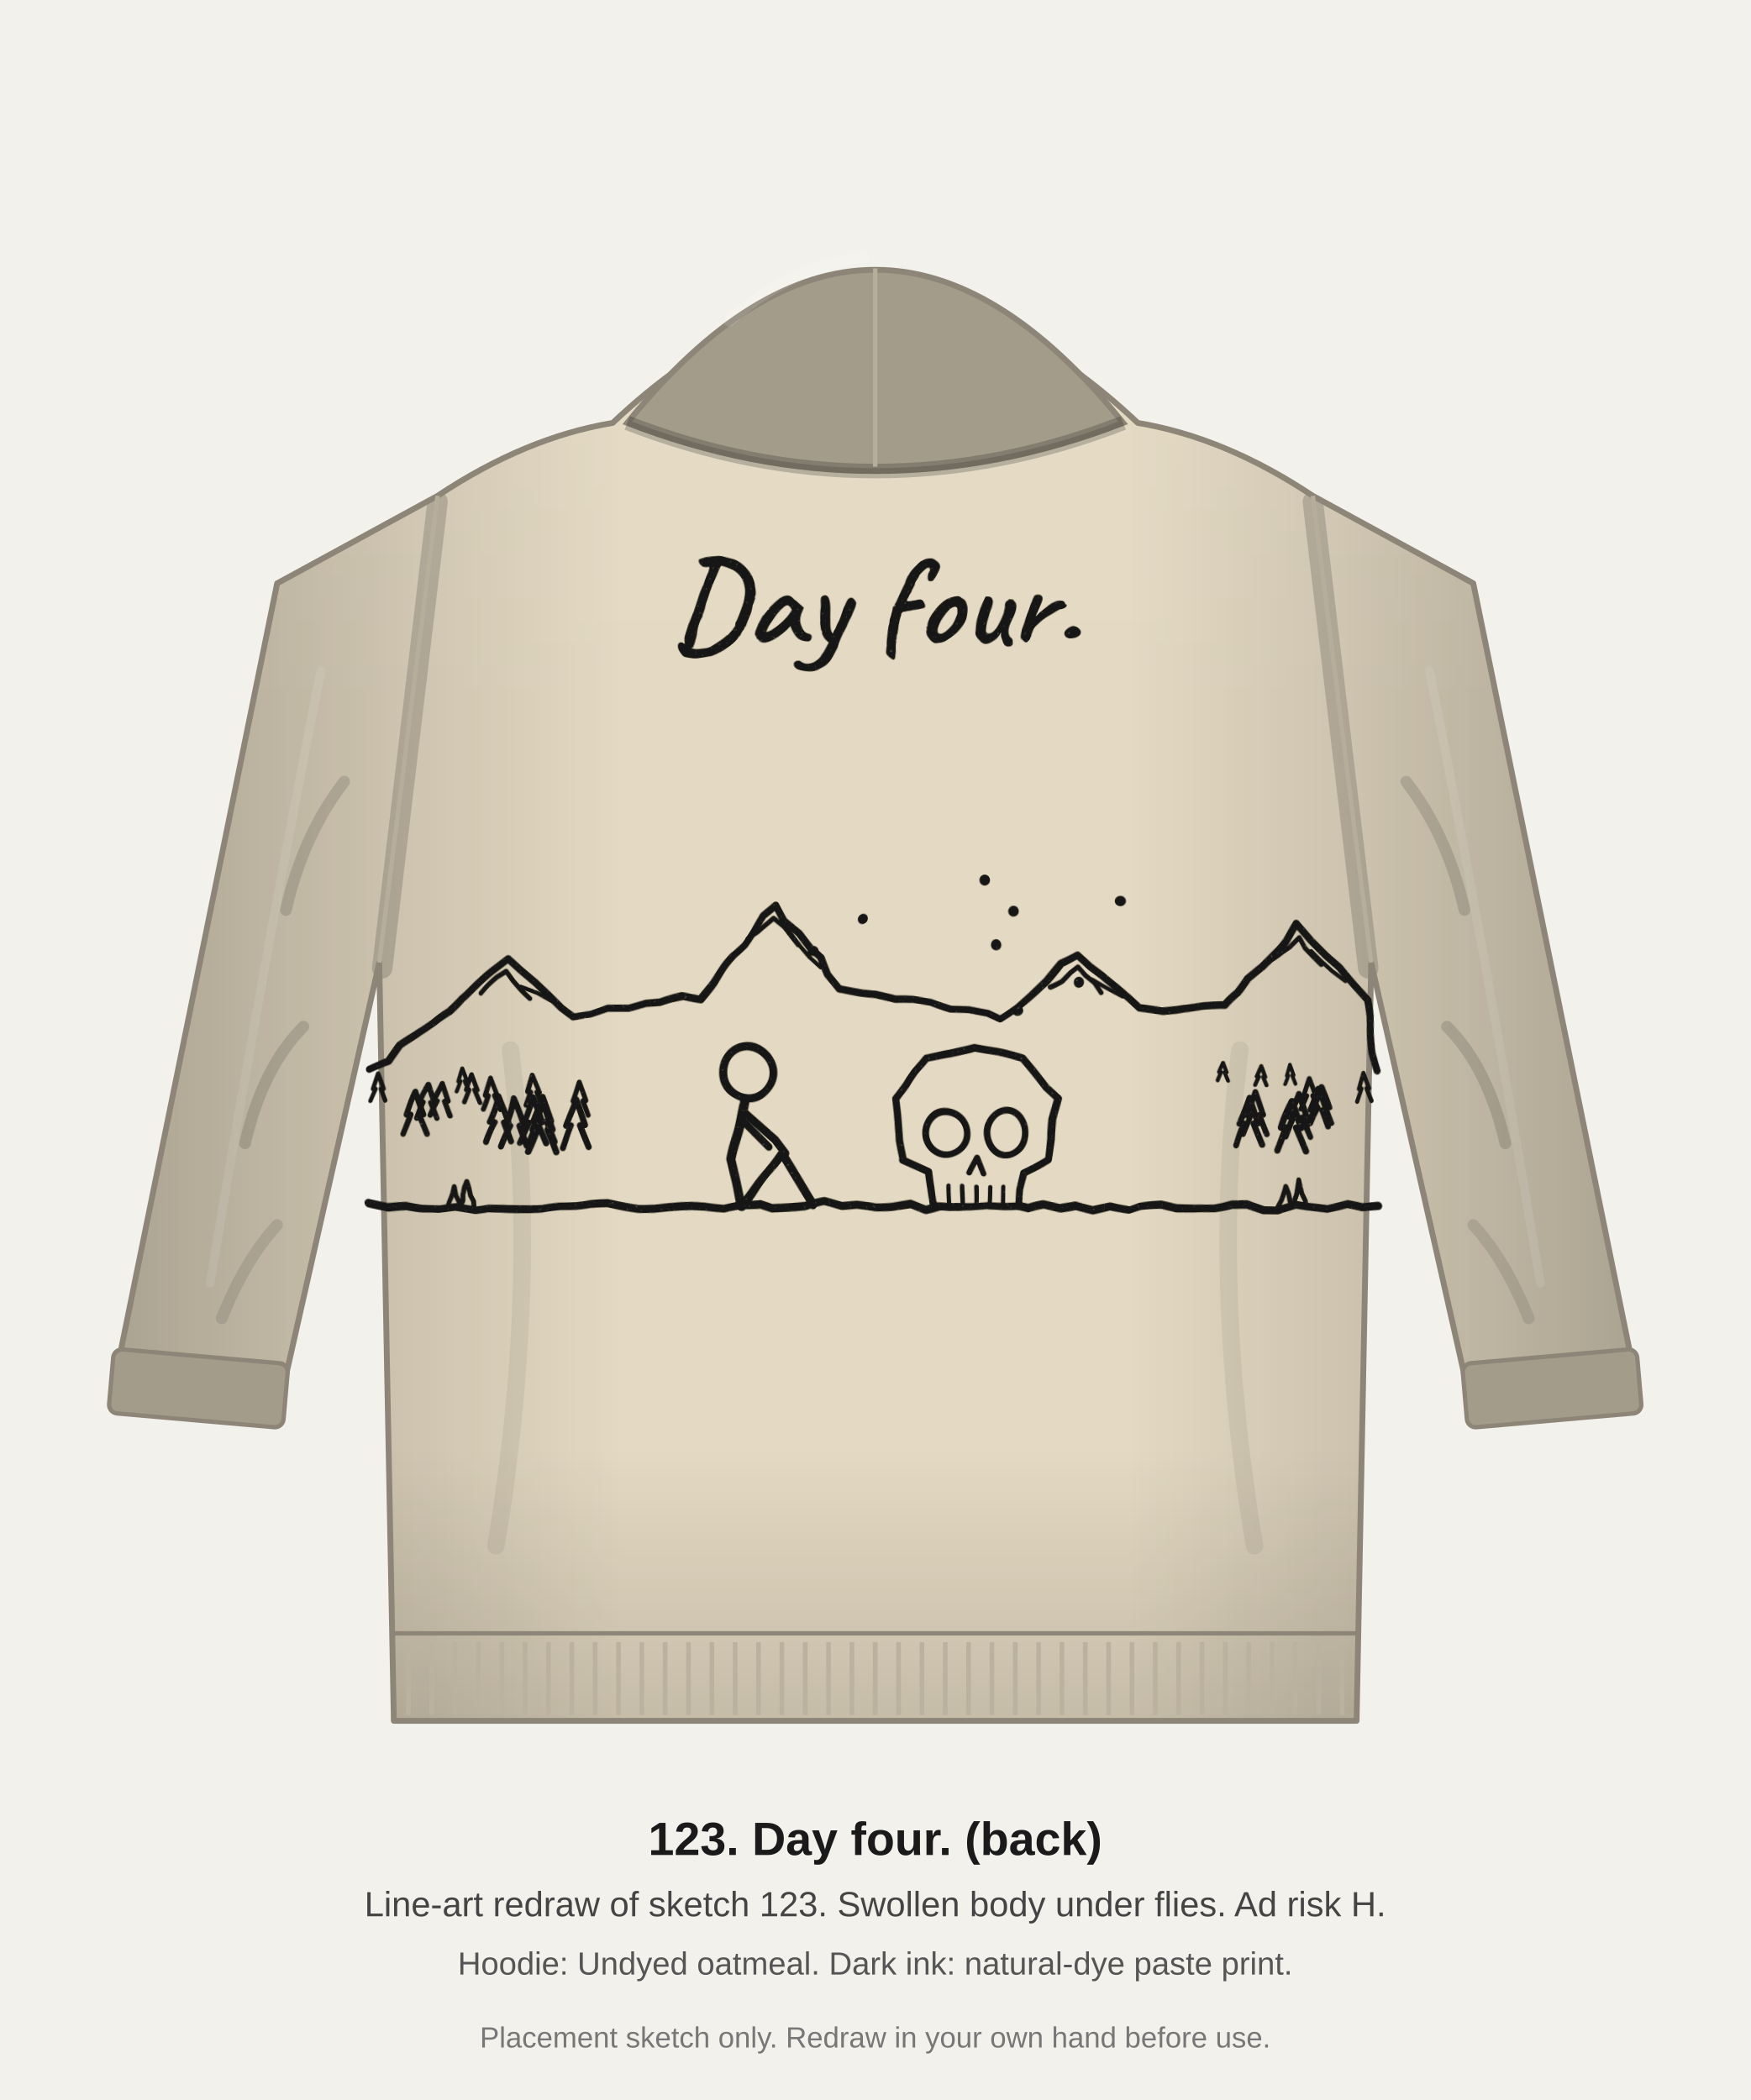
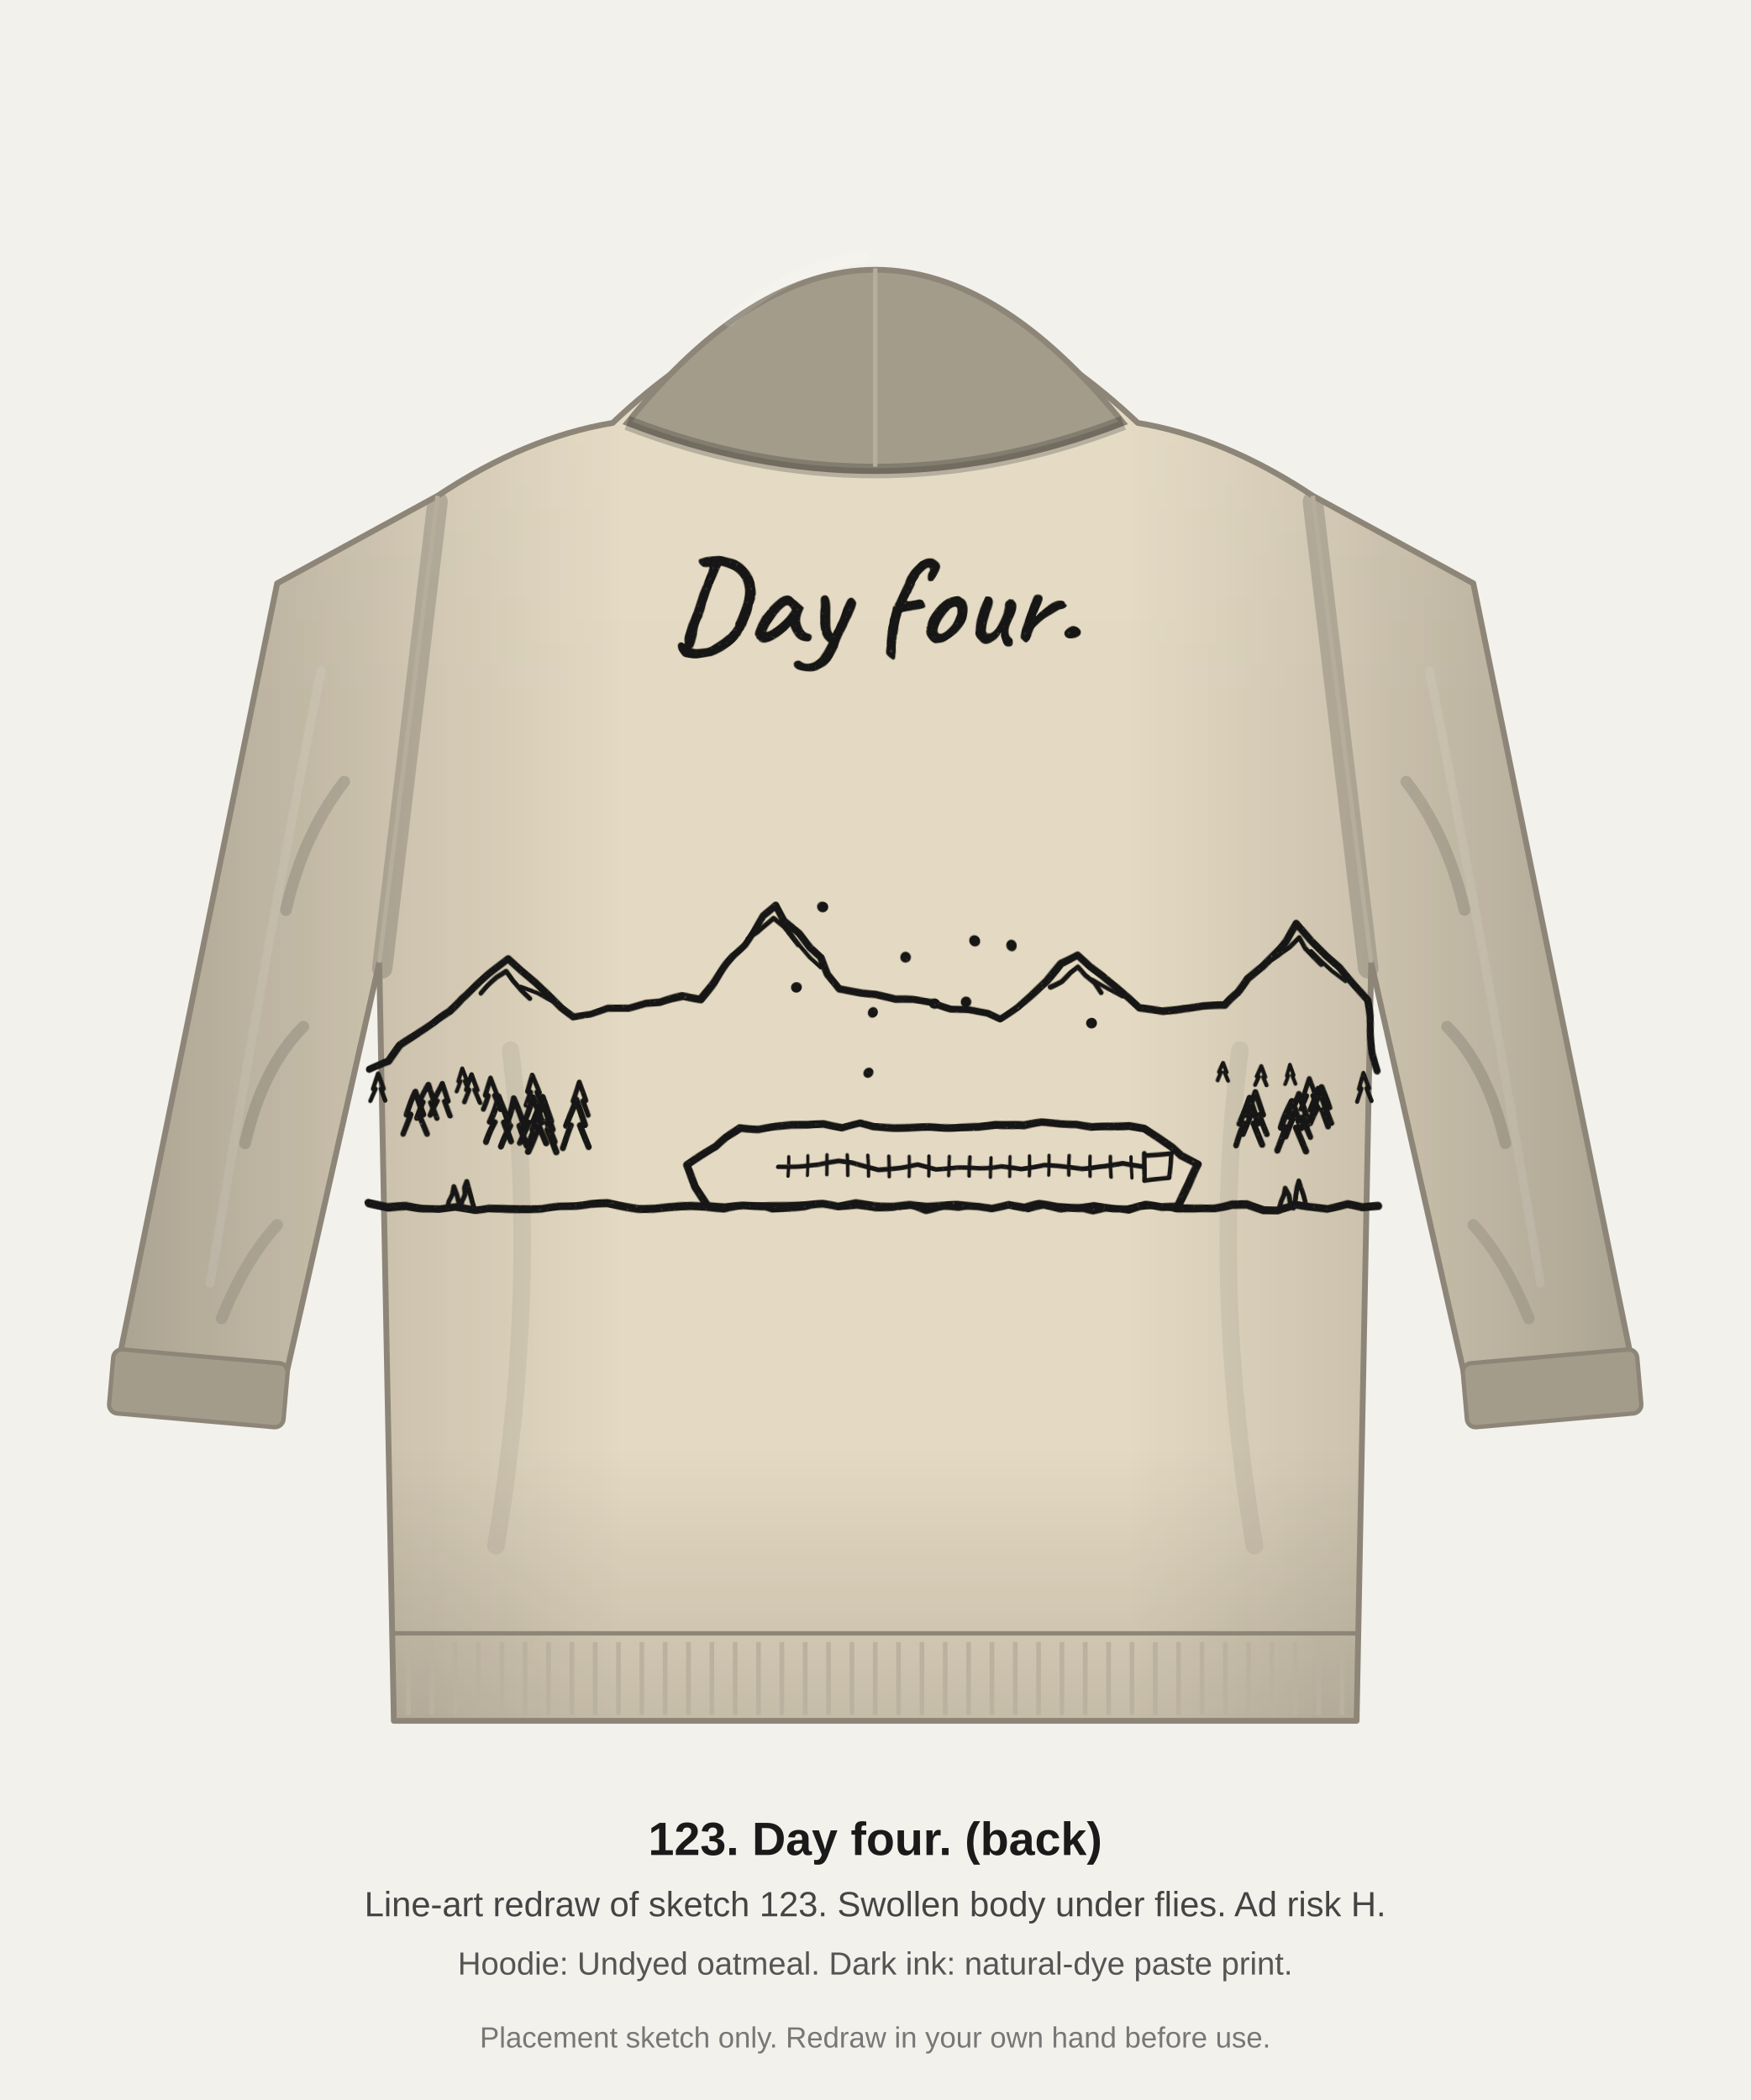
<svg xmlns="http://www.w3.org/2000/svg" viewBox="0 0 600 720" width="600" height="720" font-family="Arial, Helvetica, sans-serif">
  <defs>
    <filter id="grunge" x="-5%" y="-5%" width="110%" height="110%">
      <feTurbulence type="fractalNoise" baseFrequency="0.85" numOctaves="2" seed="7" result="n" />
      <feColorMatrix in="n" type="matrix" values="0 0 0 0 0  0 0 0 0 0  0 0 0 0 0  0 0 0 -1.1 1.75" result="m" />
      <feTurbulence type="fractalNoise" baseFrequency="0.04" numOctaves="2" seed="3" result="w" />
      <feDisplacementMap in="SourceGraphic" in2="w" scale="2.5" result="d" />
      <feComposite in="d" in2="m" operator="in" />
    </filter>
  </defs>
  <rect width="600" height="720" fill="#f3f1ec" />
  <defs>
    <clipPath id="hbc">
      <path d="M150 170 L95 200 L40 470 L95 485 L130 330 L135 590 L465 590 L470 330 L505 485 L560 470 L505 200 L450 170 Q420 150 390 145 Q300 60 210 145 Q180 150 150 170 Z" />
    </clipPath>
    <linearGradient id="hbx" x1="0" x2="1" y1="0" y2="0">
      <stop offset="0" stop-color="#000" stop-opacity=".26" />
      <stop offset=".2" stop-color="#000" stop-opacity=".1" />
      <stop offset=".34" stop-color="#000" stop-opacity="0" />
      <stop offset=".66" stop-color="#000" stop-opacity="0" />
      <stop offset=".8" stop-color="#000" stop-opacity=".1" />
      <stop offset="1" stop-color="#000" stop-opacity=".26" />
    </linearGradient>
    <linearGradient id="hby" x1="0" x2="0" y1="0" y2="1">
      <stop offset="0" stop-color="#fff" stop-opacity=".1" />
      <stop offset=".35" stop-color="#fff" stop-opacity="0" />
      <stop offset=".8" stop-color="#000" stop-opacity="0" />
      <stop offset="1" stop-color="#000" stop-opacity=".16" />
    </linearGradient>
    <radialGradient id="hbn" cx=".5" cy="0" r="1">
      <stop offset="0" stop-color="#000" stop-opacity=".28" />
      <stop offset="1" stop-color="#000" stop-opacity="0" />
    </radialGradient>
  </defs>
  <path d="M150 170 L95 200 L40 470 L95 485 L130 330 L135 590 L465 590 L470 330 L505 485 L560 470 L505 200 L450 170 Q420 150 390 145 Q300 60 210 145 Q180 150 150 170 Z" fill="#e4d9c2" />
  <g clip-path="url(#hbc)">
    <rect x="30" y="50" width="540" height="560" fill="url(#hbx)" />
    <rect x="30" y="50" width="540" height="560" fill="url(#hby)" />
    <path d="M150 172 L131 332" stroke="#000" stroke-opacity="0.16" stroke-width="7" fill="none" stroke-linecap="round" />
    <path d="M450 172 L469 332" stroke="#000" stroke-opacity="0.16" stroke-width="7" fill="none" stroke-linecap="round" />
    <path d="M118 268 Q104 286 98 312" stroke="#000" stroke-opacity="0.13" stroke-width="4" fill="none" stroke-linecap="round" />
    <path d="M104 352 Q90 366 84 392" stroke="#000" stroke-opacity="0.13" stroke-width="4" fill="none" stroke-linecap="round" />
    <path d="M95 420 Q84 432 76 452" stroke="#000" stroke-opacity="0.1" stroke-width="4" fill="none" stroke-linecap="round" />
    <path d="M482 268 Q496 286 502 312" stroke="#000" stroke-opacity="0.13" stroke-width="4" fill="none" stroke-linecap="round" />
    <path d="M496 352 Q510 366 516 392" stroke="#000" stroke-opacity="0.13" stroke-width="4" fill="none" stroke-linecap="round" />
    <path d="M505 420 Q516 432 524 452" stroke="#000" stroke-opacity="0.1" stroke-width="4" fill="none" stroke-linecap="round" />
    <path d="M110 230 Q92 320 72 440" stroke="#fff" stroke-opacity="0.09" stroke-width="3" fill="none" stroke-linecap="round" />
    <path d="M490 230 Q508 320 528 440" stroke="#fff" stroke-opacity="0.09" stroke-width="3" fill="none" stroke-linecap="round" />
    <path d="M175 360 Q185 440 170 530" stroke="#000" stroke-opacity="0.06" stroke-width="6" fill="none" stroke-linecap="round" />
    <path d="M425 360 Q415 440 430 530" stroke="#000" stroke-opacity="0.06" stroke-width="6" fill="none" stroke-linecap="round" />
  </g>
  <path d="M150 170 L95 200 L40 470 L95 485 L130 330 L135 590 L465 590 L470 330 L505 485 L560 470 L505 200 L450 170 Q420 150 390 145 Q300 60 210 145 Q180 150 150 170 Z" fill="none" stroke="#8d8678" stroke-width="2" stroke-linejoin="round" />
  <path d="M150 170 L130 330 M450 170 L470 330" stroke="#b6ad9b" stroke-width="1.5" fill="none" />
  <path d="M135 560 L465 560" stroke="#8d8678" stroke-width="1.5" fill="none" />
  <g stroke="#bab19f" stroke-width="1.6">
    <line x1="140" y1="563" x2="140" y2="588" />
    <line x1="148" y1="563" x2="148" y2="588" />
    <line x1="156" y1="563" x2="156" y2="588" />
    <line x1="164" y1="563" x2="164" y2="588" />
    <line x1="172" y1="563" x2="172" y2="588" />
    <line x1="180" y1="563" x2="180" y2="588" />
    <line x1="188" y1="563" x2="188" y2="588" />
    <line x1="196" y1="563" x2="196" y2="588" />
    <line x1="204" y1="563" x2="204" y2="588" />
    <line x1="212" y1="563" x2="212" y2="588" />
    <line x1="220" y1="563" x2="220" y2="588" />
    <line x1="228" y1="563" x2="228" y2="588" />
    <line x1="236" y1="563" x2="236" y2="588" />
    <line x1="244" y1="563" x2="244" y2="588" />
    <line x1="252" y1="563" x2="252" y2="588" />
    <line x1="260" y1="563" x2="260" y2="588" />
    <line x1="268" y1="563" x2="268" y2="588" />
    <line x1="276" y1="563" x2="276" y2="588" />
    <line x1="284" y1="563" x2="284" y2="588" />
    <line x1="292" y1="563" x2="292" y2="588" />
    <line x1="300" y1="563" x2="300" y2="588" />
    <line x1="308" y1="563" x2="308" y2="588" />
    <line x1="316" y1="563" x2="316" y2="588" />
    <line x1="324" y1="563" x2="324" y2="588" />
    <line x1="332" y1="563" x2="332" y2="588" />
    <line x1="340" y1="563" x2="340" y2="588" />
    <line x1="348" y1="563" x2="348" y2="588" />
    <line x1="356" y1="563" x2="356" y2="588" />
    <line x1="364" y1="563" x2="364" y2="588" />
    <line x1="372" y1="563" x2="372" y2="588" />
    <line x1="380" y1="563" x2="380" y2="588" />
    <line x1="388" y1="563" x2="388" y2="588" />
    <line x1="396" y1="563" x2="396" y2="588" />
    <line x1="404" y1="563" x2="404" y2="588" />
    <line x1="412" y1="563" x2="412" y2="588" />
    <line x1="420" y1="563" x2="420" y2="588" />
    <line x1="428" y1="563" x2="428" y2="588" />
    <line x1="436" y1="563" x2="436" y2="588" />
    <line x1="444" y1="563" x2="444" y2="588" />
    <line x1="452" y1="563" x2="452" y2="588" />
    <line x1="460" y1="563" x2="460" y2="588" />
  </g>
  <rect x="38" y="465" width="60" height="22" rx="3" fill="#a49c8b" stroke="#8d8678" stroke-width="1.5" transform="rotate(5 68 476)" />
  <rect x="502" y="465" width="60" height="22" rx="3" fill="#a49c8b" stroke="#8d8678" stroke-width="1.5" transform="rotate(-5 532 476)" />
  <path d="M215 145 Q300 40 385 145 Q300 178 215 145 Z" fill="#a49c8b" stroke="#8d8678" stroke-width="2" />
  <path d="M215 145 Q300 178 385 145" fill="none" stroke="#000" stroke-opacity=".2" stroke-width="5" />
  <path d="M300 92 L300 160" stroke="#b6ad9b" stroke-width="1.5" />
  <path d="M250 110 Q270 92 296 88" stroke="#fff" stroke-opacity="0.12" stroke-width="4" fill="none" stroke-linecap="round" />
  <g filter="url(#grunge)">
    <path d="M239.2 225.7Q238.4 225.8 237.4 225.7Q236.4 225.6 235 225.3Q234.3 225.1 234 224.8Q233.7 224.5 233.1 223.6Q232.6 223 232.5 222.2Q232.3 221.4 232.6 220.9Q232.9 220.3 233.5 220.3Q233.8 220.2 234.2 220.5Q234.7 220.7 235.1 221.1Q236 221.6 237 222.1Q238 222.5 239 222.4Q239.6 222.3 240.5 222.2Q241.4 222.1 242.2 221.9Q243 221.6 243.5 221.3Q245.8 219.7 247.1 218.8Q248.3 217.9 248.3 217.9Q248.4 217.7 248.6 217.6Q248.9 217.5 249.2 217.3Q249.5 217 250.1 216.4Q250.7 215.9 251.2 215.3Q251.7 214.7 251.9 214.6Q252 214.2 252 214Q252.1 213.8 252.1 213.5Q252.5 213.1 253.1 212Q253.7 210.9 254.3 209.5Q254.9 208.1 255.2 207Q255.8 204.3 255.6 202.3Q255.3 200.3 254.5 198.7Q253.6 197.2 252.2 196Q251.7 195.6 250.9 195.1Q250 194.7 249.1 194.3Q248.2 193.9 247.5 193.7Q246.8 193.4 246.7 193.5Q246.5 193.5 246 194.8Q245.5 196.2 244.8 198.2Q244 200.2 243.2 202.5Q242.4 204.9 241.6 206.9Q241.4 207.8 241.1 208.7Q240.8 209.6 240.5 210.3Q240.3 211 240.3 211.2Q239.8 212 239.4 213.4Q238.9 214.8 238.6 217.7Q238.2 219.2 238 220.1Q237.8 221 237.7 221Q237.7 221 237.6 221.3Q237.6 221.6 237.4 221.7Q237.4 221.9 237 222Q236.5 222 235.9 221.8Q235.3 221.5 234.7 220.8Q234.6 220.4 234.6 219.6Q234.5 218.8 234.9 217.5Q235.1 216.7 235.5 215.4Q235.8 214.1 236.3 212.8Q236.7 211.4 237.1 210.2Q237.6 209.1 237.7 208.5Q238 207.7 238.6 205.7Q239 204.5 239.3 203.4Q239.7 202.2 240.1 201.3Q240.4 200.4 240.6 200.2Q240.8 199.6 241.1 198.3Q241.5 197 242.2 195.3L242.5 193.8L242 193.6Q241.5 193.8 241.2 193.7Q240.9 193.7 240.8 193.6Q240.6 193.7 240.1 193.5Q239.7 193.2 239.3 192.8Q239 192.5 238.9 192.2Q238.8 192 238.8 191.7Q238.8 191.5 238.8 191.5Q238.8 191.2 239.5 190.9Q240.2 190.7 241.2 190.4Q242.3 190.2 243.6 190.1Q244.8 190 245.9 190Q247.1 190.1 248.5 190.6Q250 191 251.2 191.4Q252.6 191.9 254.2 193.2Q255.8 194.5 257.1 196.3Q258.4 198.1 258.9 200Q259 200.5 259.1 201.5Q259.3 202.5 259.3 203.4Q259.3 204.3 259.1 204.5Q259 204.7 259 204.9Q258.9 205.2 259.1 205.3Q259.1 205.4 258.8 206.3Q258.6 207.1 258.3 207.7Q258.2 208.9 257.8 210.3Q257.3 211.7 256.7 212.9Q256.1 214.2 255.7 215Q255.5 215 255.4 215Q255.2 215.1 255.4 215.1Q255.4 215.3 254.9 216Q254.7 216.1 254.3 216.6Q254 217.1 253.8 217.3Q253.7 217.6 253.5 217.8Q253.3 218 253.1 218Q253.1 218 253 218Q253 218 253 218.2Q252.6 218.7 251.8 219.5Q251 220.3 250 221.1Q249 221.9 247.9 222.7Q246.9 223.4 246 223.8Q245.6 224.1 245.1 224.3Q244.6 224.5 244.2 224.7Q243.9 224.9 243 225Q242.1 225.2 241 225.4Q239.9 225.6 239.2 225.7ZM260.6 220.1Q260.4 219.7 260 219.4Q259.5 219.1 259.5 218.9Q259.5 218.7 259.3 218.4Q259.2 218.1 259 217.9Q258.8 217.7 259.1 216.7Q259.5 215.7 260.1 214.2Q260.8 212.8 261.6 211.2Q262 210.9 262.3 210.3Q262.7 209.7 262.9 209.5Q262.9 209.4 263 209.2Q263.1 209.1 263.3 209.1L263.6 208.5Q263.6 208.3 264.1 207.8Q264.5 207.3 265.2 206.6Q265.8 206 266.5 205.4Q267.1 204.8 267.6 204.6Q268.5 204 269.5 203.9Q270.5 203.9 271.2 204.5Q271.3 204.6 271.7 205Q272.1 205.4 272.7 205.8Q273.2 206.2 273.6 206.6L275.3 208.1L274.5 210.3Q274 212 274.2 213.4Q274.5 214.7 275.1 215.7Q275.3 216.1 275.8 216.5Q276.2 216.8 276.9 216.9Q277.2 216.9 277.5 217.2Q277.8 217.4 277.8 217.9Q277.8 218.7 277.5 219.1Q277.2 219.5 276.8 219.6Q275.3 219.7 274 219.1Q272.7 218.5 271.7 216.5Q271.5 216.2 271.2 215.5Q270.9 214.8 270.9 214.6Q270.7 214.8 270.3 215.2Q270 215.6 269.7 215.9Q266.6 219 264.4 220Q262.1 221 260.6 220.1ZM262.8 216.8Q263 216.9 263.7 216.6Q264.5 216.2 265.6 215.3Q267.1 214.1 268.2 213Q269.4 211.9 270.3 210.6L271.3 209Q270.8 208 270.4 207.7Q270 207.3 269.7 207.3Q269.1 207.3 268.2 208.2Q267.3 209 266.2 210.5Q265.2 212 263.9 214.1Q263.4 215 263.1 215.9Q262.8 216.8 262.8 216.8ZM278.6 230.2Q277.2 230.5 275.8 230.3Q274.4 230.1 273.4 229.6Q272.5 229 272.3 228.3Q272.1 227.5 272.5 227.1Q272.9 226.7 273.5 226.6Q274.1 226.5 274.3 226.7Q274.7 227 275.5 227.4Q276.3 227.8 277.4 227.5Q278.4 227.3 279.3 226.5Q280.2 225.7 280.8 224.9Q281.1 224.3 282 223Q282.8 221.6 283.7 219.9Q284.6 218.3 285.2 216.9Q285.3 216.5 285.5 216.1Q285.7 215.6 286 215.3Q286.2 214.7 286.4 214.3Q286.6 213.8 286.7 213.6Q286.7 213.4 287.1 212.8Q287.4 212.1 287.7 211.4Q287.9 210.8 288.4 209.5Q288.8 208.2 289.3 207.4Q289.8 206.4 290.1 205.8Q290.5 205.1 290.8 205Q291.2 204.7 291.5 204.7Q291.8 204.7 292.3 205Q292.8 205.5 293.1 206Q293.4 206.5 293.2 207.2Q293.1 208 292.5 209.2Q292.1 210.2 291.7 211.1Q291.3 212 291.1 212.2Q290.8 212.8 290.6 213.4Q290.3 214 290.1 214.6Q289.3 216.3 288.7 217.4Q288.1 218.5 287.7 219.4Q287.2 220.4 286.8 221.6Q285.7 223.2 284.8 224.7Q283.9 226.2 282.8 227.4Q282.4 227.8 281.6 228.4Q280.8 229 280 229.6Q279.2 230.1 278.6 230.2ZM284.2 220.1Q283.6 220 282.9 219.2Q282.1 218.5 281.7 217.6Q281.2 216.8 281.3 216.4Q281.3 216.2 281.3 216.1Q281.3 215.9 281.3 215.9Q281 215.9 280.9 215.2Q280.7 214.5 280.6 213.3Q280.6 212.2 280.6 210.9Q280.6 209.7 280.7 208.6Q280.9 207.9 280.9 207Q280.9 206.1 280.9 205.5Q280.9 204.8 281.1 204.5Q281.4 204.1 281.6 204Q283.1 203.3 283.7 204.7Q284.3 206 284.1 209.2Q284 210.9 284.1 212.6Q284.1 214.2 284.4 215.5Q284.8 216.7 285.5 217.2Q285.8 217.3 285.8 217.8Q285.7 218.3 285.5 218.8Q285.2 219.4 284.9 219.7Q284.5 220.1 284.2 220.1ZM306.6 226.3Q306.4 226.5 305.7 226Q304.9 225.5 304.3 224.8Q304 224.5 303.9 224.1Q303.8 223.7 304 222.6Q304.1 222.1 304.2 221.6Q304.2 221.2 304.2 221Q304.2 220.8 304.3 219.8Q304.5 218.8 304.7 217.7Q304.8 216.7 305 216.1Q305 216.1 305 215.8Q305.1 215.6 305.1 215.4Q305.2 215 305.4 214.4Q305.5 213.9 305.6 212.9Q306 211.8 306.2 210.7Q306.5 209.6 306.5 209.2Q306.5 208.4 307.1 208.1Q307.1 207.9 307.3 207.4Q307.6 206.9 307.7 206.6Q308.6 204.1 309.2 202.7Q309.8 201.2 310.4 200.1Q310.6 199.3 311 198.5Q311.3 197.7 311.7 197.3Q312 196.7 312.7 195.8Q313.5 194.9 314.4 194.1Q315.3 193.2 315.8 192.8Q316.8 192.3 317.5 192Q318.3 191.8 319.2 191.8Q320 191.8 320.5 192.1Q321.1 192.4 322.1 193.3Q322.6 193.9 322.6 194.4Q322.7 194.8 322.5 195.2Q322.3 195.9 321.7 196.9Q321.2 197.9 320.7 198.6Q320.2 199.4 319.9 199.5Q319.4 199.7 318.9 199.6Q318.4 199.4 318.4 198.7Q318.4 198.4 318.4 198.1Q318.4 197.9 318.4 197.9Q318.5 197.4 318.6 197Q318.8 196.6 319 196.3Q319.3 195.8 319.1 195.4Q319 194.9 318.2 195.1Q318 195.2 317.6 195.5Q317.2 195.9 316.7 196.3Q316.2 196.8 315.8 197.2Q315.4 197.6 315.4 197.7Q315.4 197.7 315.2 198.2Q315 198.6 314.5 199.2Q314.2 199.6 314 200Q313.8 200.4 313.8 200.6Q313.8 200.8 313.7 200.9Q313.7 201.1 313.5 201.1Q313.5 201.1 313.4 201.5Q313.2 201.9 312.8 202.5Q312.7 203 312.5 203.4Q312.2 203.8 312.1 204V204Q312.1 204 311.9 204.5Q311.7 205.1 311.4 205.6Q311.2 206.2 311.2 206.3Q311.2 206.5 311.8 206.5Q312.4 206.5 313.1 206.3Q313.9 206.2 314.6 206Q315.2 205.8 315.5 205.8Q315.8 205.8 316.3 206Q316.7 206.2 316.9 206.7Q317.2 207.2 317.3 207.7Q317.4 208.2 317.2 208.4Q317.2 208.6 316.3 208.9Q315.4 209.2 314.4 209.4Q313.6 209.5 312.6 209.8Q311.5 210 310.8 210.2Q310 210.3 309.9 210.5Q309.8 210.5 309.7 210.7Q309.5 210.9 309.5 211.1Q309.5 211.7 309.3 212Q309.2 212.3 309 213.1Q308.8 213.9 308.6 214.8Q308.4 215.8 308.3 216.6Q308.1 217.4 308.1 217.7Q307.8 218 307.8 218.4Q307.7 218.9 307.7 219.3Q307.6 219.6 307.5 219.9Q307.5 220.2 307.5 220.4Q307.5 220.4 307.5 220.5Q307.5 220.7 307.4 220.8Q307.4 221.2 307.3 222Q307.3 222.7 307.3 223.4L307.1 224.7Q307.1 225.2 307 225.7Q306.9 226.1 306.6 226.3ZM321 220.8Q320.5 220.8 320.1 220.5Q319.8 220.3 319.3 219.9Q318.5 219 318 218.1Q317.6 217.2 317.7 216.4Q317.9 216.1 317.8 215.7Q317.8 215.4 317.8 215.4Q317.6 215.2 317.7 215.1Q317.8 215 317.9 214.9Q318.1 214.9 318 214.4Q318 214 318.3 212.9Q318.7 211.7 319.4 210.6Q319.7 210.2 320.2 209.5Q320.7 208.7 321.4 208Q322 207.3 322.5 206.9Q323.6 205.9 324.5 205.4Q325.4 204.9 326.4 204.7Q327.4 204.4 328.2 204.4Q329 204.4 329.7 205.1Q330.7 205.6 331.1 206.3Q331.5 207 331.7 208.2Q331.8 209.5 331.4 211.3Q331.1 213.2 329.3 215.7Q328.2 217.3 327.2 218.1Q326.2 219 324.9 219.7Q324 220.3 323 220.5Q322 220.7 321 220.8ZM325.4 215.7Q326.4 214.7 326.9 213.7Q327.4 212.6 327.9 211.2Q328.1 210.9 328.2 210.2Q328.2 209.5 328.2 208.9Q328.1 208.3 327.9 208.2Q327.4 207.9 326.9 208.1Q326.4 208.2 325.7 208.7Q324.4 209.8 323.3 211.4Q322.2 212.9 321.6 215Q321.3 216.3 321.6 217Q322 217.6 323 217.4Q324 217.1 325.4 215.7ZM344.3 221.1Q343.8 220.7 343.5 219.9Q343.2 219.1 342.9 218.1Q342.8 217.8 342.8 217.3Q342.9 216.8 342.8 216.5Q342.7 216.8 342.4 217.2Q342.1 217.7 341.8 217.9Q341.7 218.1 341.1 218.6Q340.4 219.1 339.8 219.4Q338.4 220.3 337.3 220.3Q336.3 220.3 335.4 219.2Q334.7 218.6 334.3 217.8Q333.9 217 334.2 215.8Q334.3 214.2 334.6 212.8Q335 211.3 336.1 208.8Q337 207 337.5 206.1Q338 205.1 338.1 204.9Q338.8 204.7 339.6 204.9Q340.3 205.2 340.4 205.8Q340.7 206.2 340.4 207.4Q340.1 208.6 339.3 210.1Q338.7 211.6 338.2 213Q337.7 214.5 337.6 215.5Q337.4 216.5 338.1 216.7Q338.5 216.9 339.3 216.6Q340.2 216.3 341.3 215Q342.4 213.6 343.6 210.8Q344 209.9 344.1 209.2Q344.3 208.5 344.4 207.7Q344.3 207.2 344.6 206.6Q344.8 206.1 345.4 205.8Q345.5 205.6 345.8 205.4Q346.2 205.2 346.2 205.4L346.9 205.4Q347.1 205.3 347.3 205.7Q347.5 206 347.7 206.2Q348.2 206.6 348.1 207.9Q348 209.2 346.9 211.6Q346.1 213.4 345.8 214.3Q345.5 215.3 345.5 216.1Q345.5 216.9 345.7 217.5Q345.9 218.1 346.6 218.7Q347 219 347.1 219.6Q347.2 220.2 347.1 220.8Q347 221.2 346.5 221.4Q346 221.6 345.3 221.5Q344.7 221.4 344.3 221.1ZM351 219.9Q350.6 219.6 350.2 219.2Q349.9 218.7 350 217.9Q350.1 216.6 350.3 215.7Q350.6 214.7 350.9 213.5Q351 213 351.3 211.7Q351.7 210.4 352.3 208.9Q352.8 207.4 353.4 206.1Q354 204.7 354.4 204.1Q354.9 203.7 355.7 203.7Q356.5 203.7 356.8 204.1Q357.3 204.5 357.1 205.5Q356.8 206.5 355.8 208.5Q355.5 209.3 355.2 209.9Q354.9 210.5 354.8 210.8Q354.7 211 355 210.9Q355.3 210.5 356 209.8Q356.7 209.2 357.5 208.6Q358.3 208 359 207.5Q359.7 207 359.9 206.9Q360.3 206.6 360.7 206.5Q361.2 206.3 361.4 206.2Q362.4 205.8 363.6 205.9Q364.7 206 365 206.6Q365 207 365.3 207.2Q365.5 207.3 365.5 207.3Q365.7 207.3 365.7 207.5Q365.7 207.6 365.7 207.6Q365.7 207.9 365.2 208.3Q364.6 208.7 363.9 208.8Q363.4 208.8 362.9 209Q362.5 209.2 361.9 209.5Q360.2 210.4 358.8 211.2Q357.4 212 356 213.5Q355.7 213.9 355.3 214.3Q355 214.6 354.6 215.2Q354.4 215.4 354.2 216.2Q354 216.9 353.8 217.6Q353.7 218.3 353.7 218.4Q353.7 218.4 353.5 218.8Q353.4 219.3 353.1 219.7Q352.6 220.4 352.1 220.5Q351.7 220.6 351 219.9ZM368.6 218.9Q367.6 219.2 367 219.2Q366.4 219.2 365.7 218.7Q364.9 217.8 365.2 216.9Q365.5 216.1 366.7 215.2Q367.5 214.7 367.9 214.7Q368.3 214.6 369.2 215Q370.6 215.9 370.4 217Q370.3 218.1 368.6 218.9Z" fill="#171412" />
    <g transform="translate(300 234.2) scale(1.150) translate(0 -80)">
      <path d="M-150.7 195.2 L-144.9 192.9 L-141.5 188.1 L-135.8 183.9 L-131.6 181.2 L-127.1 177.7 L-123.6 173.7 L-119.3 170.1 L-114.1 166.0 L-109.3 162.3 L-105.7 165.6 L-101.2 169.4 L-97.8 172.6 L-94.0 176.4 L-90.3 179.2 L-84.8 178.7 L-79.7 177.1 L-73.1 177.3 L-68.0 175.9 L-63.6 175.7 L-57.0 173.7 L-52.2 174.2 L-48.1 169.4 L-45.3 165.7 L-42.1 161.3 L-39.0 158.0 L-36.6 154.3 L-33.5 149.3 L-29.7 146.2 L-27.3 150.8 L-23.0 154.3 L-19.5 158.8 L-16.1 161.9 L-14.1 167.0 L-10.8 171.1 L-4.6 172.2 L0.1 172.8 L6.4 174.6 L11.6 174.6 L16.5 175.1 L22.3 177.0 L27.8 177.3 L33.4 178.3 L37.2 180.1 L42.2 176.4 L46.2 172.7 L50.6 168.4 L55.0 163.2 L59.9 160.7 L63.9 164.4 L67.4 167.0 L72.0 170.8 L76.3 174.6 L79.2 177.3 L85.8 178.0 L91.8 177.0 L98.2 176.5 L104.6 176.4 L108.3 172.5 L110.9 168.1 L115.1 164.3 L118.2 160.8 L122.1 156.5 L125.5 151.7 L129.9 156.8 L134.4 161.3 L138.4 164.8 L142.1 169.3 L146.3 174.0 L147.2 179.1 L147.6 184.8 L148.4 190.6 L150.0 196.0" fill="none" stroke="#171412" stroke-width="2.16" stroke-linecap="round" stroke-linejoin="round" />
      <path d="M-117.7 172.3 L-115.6 170.3 L-112.7 167.8 L-109.9 166.0 L-108.0 168.7 L-105.4 171.7 L-103.0 174.0" fill="none" stroke="#171412" stroke-width="1.44" stroke-linecap="round" stroke-linejoin="round" />
      <path d="M-105.7 170.5 L-100.7 172.4 L-96.0 174.9" fill="none" stroke="#171412" stroke-width="1.20" stroke-linecap="round" stroke-linejoin="round" />
      <path d="M-38.2 156.0 L-35.1 154.1 L-32.9 152.2 L-30.4 150.0 L-27.4 152.4 L-25.0 155.5 L-23.0 158.0" fill="none" stroke="#171412" stroke-width="1.44" stroke-linecap="round" stroke-linejoin="round" />
      <path d="M-25.7 154.1 L-22.5 158.3 L-19.4 161.9 L-16.0 165.0" fill="none" stroke="#171412" stroke-width="1.20" stroke-linecap="round" stroke-linejoin="round" />
      <path d="M51.6 170.1 L55.0 168.3 L57.7 165.8 L60.0 164.2 L62.3 166.8 L65.0 169.0 L67.0 172.0" fill="none" stroke="#171412" stroke-width="1.44" stroke-linecap="round" stroke-linejoin="round" />
      <path d="M64.4 168.1 L69.6 171.1 L74.0 173.7" fill="none" stroke="#171412" stroke-width="1.20" stroke-linecap="round" stroke-linejoin="round" />
      <path d="M117.7 162.0 L120.7 159.7 L123.0 158.3 L126.2 155.7 L128.0 158.9 L130.6 161.6 L133.0 164.0" fill="none" stroke="#171412" stroke-width="1.44" stroke-linecap="round" stroke-linejoin="round" />
      <path d="M129.9 159.9 L132.8 162.8 L136.1 165.8 L140.0 168.7" fill="none" stroke="#171412" stroke-width="1.20" stroke-linecap="round" stroke-linejoin="round" />
      <path d="M102.4 198.8 L103.4 196.3 L102.8 196.3 L103.9 193.4 L105.0 196.3 L104.4 196.3 L105.4 198.8" fill="none" stroke="#171412" stroke-width="1.13" stroke-linecap="round" stroke-linejoin="round" />
      <path d="M122.0 199.4 L123.0 196.9 L122.5 196.9 L123.6 193.8 L124.7 196.9 L124.2 196.9 L125.2 199.4" fill="none" stroke="#171412" stroke-width="1.15" stroke-linecap="round" stroke-linejoin="round" />
      <path d="M113.3 199.9 L114.3 197.3 L113.7 197.3 L114.9 194.0 L116.1 197.3 L115.5 197.3 L116.6 199.9" fill="none" stroke="#171412" stroke-width="1.17" stroke-linecap="round" stroke-linejoin="round" />
      <path d="M-124.9 201.6 L-123.7 198.6 L-124.4 198.6 L-123.1 194.9 L-121.7 198.6 L-122.4 198.6 L-121.2 201.6" fill="none" stroke="#171412" stroke-width="1.23" stroke-linecap="round" stroke-linejoin="round" />
      <path d="M143.4 204.5 L144.9 200.9 L144.1 200.9 L145.7 196.5 L147.3 200.9 L146.5 200.9 L147.9 204.5" fill="none" stroke="#171412" stroke-width="1.34" stroke-linecap="round" stroke-linejoin="round" />
      <path d="M-150.3 204.7 L-148.8 201.1 L-149.6 201.1 L-148.0 196.6 L-146.4 201.1 L-147.2 201.1 L-145.8 204.7" fill="none" stroke="#171412" stroke-width="1.35" stroke-linecap="round" stroke-linejoin="round" />
      <path d="M-122.6 204.8 L-121.1 201.2 L-122.0 201.2 L-120.3 196.7 L-118.7 201.2 L-119.5 201.2 L-118.1 204.8" fill="none" stroke="#171412" stroke-width="1.36" stroke-linecap="round" stroke-linejoin="round" />
      <path d="M-104.4 205.6 L-102.8 201.8 L-103.7 201.8 L-102.0 197.1 L-100.3 201.8 L-101.1 201.8 L-99.6 205.6" fill="none" stroke="#171412" stroke-width="1.39" stroke-linecap="round" stroke-linejoin="round" />
      <path d="M-117.2 206.7 L-115.6 202.7 L-116.5 202.7 L-114.7 197.7 L-112.9 202.7 L-113.8 202.7 L-112.2 206.7" fill="none" stroke="#171412" stroke-width="1.43" stroke-linecap="round" stroke-linejoin="round" />
      <path d="M126.9 207.1 L128.6 203.0 L127.6 203.0 L129.5 198.0 L131.3 203.0 L130.4 203.0 L132.1 207.1" fill="none" stroke="#171412" stroke-width="1.44" stroke-linecap="round" stroke-linejoin="round" />
      <path d="M-91.0 209.0 L-89.2 204.5 L-90.2 204.5 L-88.2 199.0 L-86.2 204.5 L-87.2 204.5 L-85.4 209.0" fill="none" stroke="#171412" stroke-width="1.51" stroke-linecap="round" stroke-linejoin="round" />
      <path d="M-132.2 209.3 L-130.4 204.7 L-131.4 204.7 L-129.3 199.1 L-127.3 204.7 L-128.3 204.7 L-126.5 209.3" fill="none" stroke="#171412" stroke-width="1.53" stroke-linecap="round" stroke-linejoin="round" />
      <path d="M-136.2 210.2 L-134.3 205.4 L-135.3 205.4 L-133.2 199.6 L-131.1 205.4 L-132.1 205.4 L-130.2 210.2" fill="none" stroke="#171412" stroke-width="1.56" stroke-linecap="round" stroke-linejoin="round" />
      <path d="M129.9 211.5 L131.9 206.5 L130.8 206.5 L133.0 200.3 L135.3 206.5 L134.1 206.5 L136.2 211.5" fill="none" stroke="#171412" stroke-width="1.61" stroke-linecap="round" stroke-linejoin="round" />
      <path d="M128.8 212.6 L130.9 207.3 L129.7 207.3 L132.1 200.9 L134.4 207.3 L133.2 207.3 L135.3 212.6" fill="none" stroke="#171412" stroke-width="1.65" stroke-linecap="round" stroke-linejoin="round" />
      <path d="M109.9 214.7 L112.1 209.0 L110.9 209.0 L113.4 202.0 L115.9 209.0 L114.7 209.0 L116.9 214.7" fill="none" stroke="#171412" stroke-width="1.72" stroke-linecap="round" stroke-linejoin="round" />
      <path d="M-140.3 214.8 L-138.0 209.1 L-139.3 209.1 L-136.7 202.1 L-134.2 209.1 L-135.5 209.1 L-133.2 214.8" fill="none" stroke="#171412" stroke-width="1.73" stroke-linecap="round" stroke-linejoin="round" />
      <path d="M122.5 215.4 L124.9 209.6 L123.6 209.6 L126.2 202.4 L128.8 209.6 L127.5 209.6 L129.8 215.4" fill="none" stroke="#171412" stroke-width="1.75" stroke-linecap="round" stroke-linejoin="round" />
      <path d="M-116.3 216.5 L-113.8 210.5 L-115.2 210.5 L-112.5 203.0 L-109.8 210.5 L-111.1 210.5 L-108.7 216.5" fill="none" stroke="#171412" stroke-width="1.80" stroke-linecap="round" stroke-linejoin="round" />
      <path d="M-103.2 216.6 L-100.8 210.5 L-102.2 210.5 L-99.4 203.1 L-96.7 210.5 L-98.1 210.5 L-95.7 216.6" fill="none" stroke="#171412" stroke-width="1.80" stroke-linecap="round" stroke-linejoin="round" />
      <path d="M-106.0 217.0 L-103.5 210.8 L-104.9 210.8 L-102.2 203.3 L-99.4 210.8 L-100.8 210.8 L-98.3 217.0" fill="none" stroke="#171412" stroke-width="1.81" stroke-linecap="round" stroke-linejoin="round" />
      <path d="M107.6 217.8 L110.1 211.5 L108.7 211.5 L111.6 203.7 L114.4 211.5 L113.0 211.5 L115.5 217.8" fill="none" stroke="#171412" stroke-width="1.84" stroke-linecap="round" stroke-linejoin="round" />
      <path d="M-111.8 217.9 L-109.2 211.6 L-110.6 211.6 L-107.8 203.8 L-105.0 211.6 L-106.4 211.6 L-103.9 217.9" fill="none" stroke="#171412" stroke-width="1.85" stroke-linecap="round" stroke-linejoin="round" />
      <path d="M-93.2 218.5 L-90.6 212.0 L-92.1 212.0 L-89.2 204.1 L-86.3 212.0 L-87.8 212.0 L-85.2 218.5" fill="none" stroke="#171412" stroke-width="1.87" stroke-linecap="round" stroke-linejoin="round" />
      <path d="M120.0 219.5 L122.7 212.8 L121.2 212.8 L124.2 204.6 L127.2 212.8 L125.7 212.8 L128.3 219.5" fill="none" stroke="#171412" stroke-width="1.91" stroke-linecap="round" stroke-linejoin="round" />
      <path d="M-103.5 219.7 L-100.8 213.0 L-102.3 213.0 L-99.3 204.8 L-96.3 213.0 L-97.8 213.0 L-95.2 219.7" fill="none" stroke="#171412" stroke-width="1.91" stroke-linecap="round" stroke-linejoin="round" />
      <path d="M-151.0 235.0 L-145.4 236.1 L-140.2 235.5 L-135.7 236.2 L-130.4 236.5 L-125.4 235.9 L-119.5 236.8 L-115.7 236.3 L-109.4 236.7 L-104.8 236.6 L-99.4 236.6 L-94.1 235.9 L-89.6 235.7 L-84.9 235.2 L-79.7 235.1 L-75.1 236.0 L-70.6 236.7 L-65.7 236.9 L-59.3 236.7 L-54.3 236.3 L-50.7 236.3 L-45.0 236.8 L-40.1 235.6 L-34.5 235.1 L-31.0 236.3 L-25.7 236.2 L-20.7 236.1 L-14.5 235.1 L-9.4 236.4 L-5.1 235.9 L0.2 236.4 L4.7 236.0 L10.4 235.1 L14.7 236.7 L20.0 235.5 L24.6 236.0 L30.1 235.2 L34.4 235.6 L39.8 235.1 L45.9 236.8 L50.5 235.8 L55.0 236.5 L59.3 235.4 L64.3 236.6 L69.5 235.5 L75.6 237.0 L79.0 236.1 L85.5 235.7 L89.8 236.6 L95.3 236.6 L100.7 236.3 L105.9 235.1 L110.6 235.2 L115.5 236.9 L119.7 237.0 L125.0 235.1 L129.9 235.9 L134.7 236.7 L140.9 235.5 L145.5 236.6 L150.0 236.0" fill="none" stroke="#171412" stroke-width="2.40" stroke-linecap="round" stroke-linejoin="round" />
-       <path d="M8.2 222.1 L7.1 216.3 L6.6 209.8 L6.2 204.0 L9.7 200.2 L12.4 196.3 L15.6 192.2 L22.9 190.9 L29.9 189.0 L36.9 190.3 L43.9 191.8 L47.1 195.7 L50.8 200.4 L54.3 203.6 L53.0 210.2 L52.7 216.3 L51.8 222.3 L44.3 226.1 L43.2 231.2 L42.9 236.0 L38.2 236.0 L33.0 235.7 L27.7 236.0 L22.0 236.1 L17.1 235.6 L16.6 230.7 L15.9 225.7 L8.0 222.0 Z" fill="#e4d9c2" stroke="#171412" stroke-width="2.2" stroke-linejoin="round" />
-       <ellipse cx="21.0" cy="214.0" rx="6.0" ry="6.5" fill="#e4d9c2" stroke="#171412" stroke-width="2.0" />
-       <ellipse cx="39.0" cy="214.0" rx="6.0" ry="6.5" fill="#e4d9c2" stroke="#171412" stroke-width="2.0" />
-       <path d="M28.0 226.0 L30.0 221.0 L32.0 226.0" fill="none" stroke="#171412" stroke-width="1.60" stroke-linecap="round" stroke-linejoin="round" />
-       <path d="M22.0 230.0 L22.0 236.0" fill="none" stroke="#171412" stroke-width="1.30" stroke-linecap="round" stroke-linejoin="round" />
-       <path d="M26.0 230.0 L26.0 236.0" fill="none" stroke="#171412" stroke-width="1.30" stroke-linecap="round" stroke-linejoin="round" />
-       <path d="M30.0 230.0 L30.0 236.0" fill="none" stroke="#171412" stroke-width="1.30" stroke-linecap="round" stroke-linejoin="round" />
-       <path d="M34.0 230.0 L34.0 236.0" fill="none" stroke="#171412" stroke-width="1.30" stroke-linecap="round" stroke-linejoin="round" />
-       <path d="M38.0 230.0 L38.0 236.0" fill="none" stroke="#171412" stroke-width="1.30" stroke-linecap="round" stroke-linejoin="round" />
-       <circle cx="-3.8" cy="150.2" r="1.6" fill="#171412" opacity="1" />
-       <circle cx="35.9" cy="157.9" r="1.6" fill="#171412" opacity="1" />
-       <circle cx="60.2" cy="168.7" r="1.6" fill="#171412" opacity="1" />
-       <circle cx="32.6" cy="138.7" r="1.6" fill="#171412" opacity="1" />
-       <circle cx="41.6" cy="148.4" r="1.6" fill="#171412" opacity="1" />
-       <circle cx="73.0" cy="144.9" r="1.6" fill="#171412" opacity="1" />
-       <circle cx="-18.5" cy="159.9" r="1.6" fill="#171412" opacity="1" />
-       <circle cx="42.3" cy="177.5" r="1.6" fill="#171412" opacity="1" />
-       <circle cx="-38.0" cy="196.0" r="7.5" fill="#e4d9c2" stroke="#171412" stroke-width="2.40" />
-       <path d="M-39.0 204.0 L-43.0 222.0 L-40.0 236.0" fill="none" stroke="#171412" stroke-width="2.60" stroke-linecap="round" stroke-linejoin="round" />
-       <path d="M-40.0 236.0 L-28.0 220.0 L-18.0 236.0" fill="none" stroke="#171412" stroke-width="2.60" stroke-linecap="round" stroke-linejoin="round" />
-       <path d="M-39.0 208.0 L-30.0 216.0 L-27.0 220.0" fill="none" stroke="#171412" stroke-width="2.40" stroke-linecap="round" stroke-linejoin="round" />
-       <path d="M-40.0 210.0 L-32.0 218.0" fill="none" stroke="#171412" stroke-width="2.20" stroke-linecap="round" stroke-linejoin="round" />
-       <path d="M-127.8 235.8 L-127.3 234.1 L-126.5 232.2 L-125.8 229.8 L-125.4 232.3 L-124.5 234.1 L-124.1 235.7 L-123.3 234.0 L-123.3 232.1 L-122.8 229.9 L-122.1 228.2 L-121.6 229.8 L-121.1 232.3 L-120.2 234.0 L-120.0 236.0" fill="none" stroke="#171412" stroke-width="1.44" stroke-linecap="round" stroke-linejoin="round" />
-       <path d="M119.8 235.8 L120.7 233.9 L121.3 231.9 L122.0 229.7 L122.8 231.9 L123.2 234.0 L123.8 235.7 L124.3 234.3 L125.1 232.0 L125.5 230.0 L126.0 227.9 L126.3 229.9 L126.7 231.8 L127.7 233.8 L128.0 236.0" fill="none" stroke="#171412" stroke-width="1.44" stroke-linecap="round" stroke-linejoin="round" />
+       <path d="M-49.7 236.2 L-53.4 230.5 L-56.2 223.6 L-51.6 220.9 L-47.3 218.3 L-44.5 215.5 L-40.6 212.3 L-35.2 212.7 L-30.2 212.0 L-25.2 211.6 L-20.2 211.7 L-15.4 211.4 L-9.8 212.6 L-4.4 211.3 L-0.5 212.3 L5.1 212.5 L9.7 212.5 L15.5 212.3 L19.5 212.3 L24.9 212.0 L30.7 212.0 L35.6 211.5 L40.6 211.9 L44.7 212.2 L50.1 211.3 L55.1 211.5 L59.8 211.4 L64.5 212.3 L70.1 212.1 L75.4 211.8 L80.0 212.6 L84.2 215.4 L88.6 218.5 L91.3 221.0 L96.2 223.5 L93.5 229.6 L90.2 236.1 L85.4 236.4 L80.6 235.6 L74.8 236.6 L70.5 236.2 L64.7 235.4 L60.4 236.0 L54.4 236.2 L49.3 235.7 L44.7 236.6 L39.7 235.5 L34.7 236.6 L30.6 235.9 L24.5 235.5 L20.1 235.7 L15.0 235.8 L10.1 235.4 L5.2 235.9 L-0.2 236.0 L-5.4 235.4 L-10.5 236.6 L-14.9 235.9 L-20.1 235.9 L-25.0 235.8 L-30.6 235.7 L-35.7 235.6 L-39.5 235.6 L-44.7 236.3 L-50.0 236.0 Z" fill="#e4d9c2" stroke="#171412" stroke-width="2.3" stroke-linejoin="round" />
+       <path d="M-29.1 224.0 L-23.1 224.1 L-16.6 223.9 L-10.6 222.8 L-6.7 223.2 L0.9 225.1 L7.5 224.3 L12.6 223.5 L18.1 225.0 L24.6 224.5 L30.6 224.4 L37.3 223.8 L43.5 224.9 L50.5 223.8 L56.5 224.5 L61.7 224.9 L68.4 224.0 L73.5 222.9 L80.0 224.0" fill="none" stroke="#171412" stroke-width="1.40" stroke-linecap="round" stroke-linejoin="round" />
+       <path d="M-26.0 221.0 L-26.0 227.0" fill="none" stroke="#171412" stroke-width="1.00" stroke-linecap="round" stroke-linejoin="round" />
+       <path d="M-20.0 221.0 L-20.0 227.0" fill="none" stroke="#171412" stroke-width="1.00" stroke-linecap="round" stroke-linejoin="round" />
+       <path d="M-14.0 221.0 L-14.0 227.0" fill="none" stroke="#171412" stroke-width="1.00" stroke-linecap="round" stroke-linejoin="round" />
+       <path d="M-8.0 221.0 L-8.0 227.0" fill="none" stroke="#171412" stroke-width="1.00" stroke-linecap="round" stroke-linejoin="round" />
+       <path d="M-2.0 221.0 L-2.0 227.0" fill="none" stroke="#171412" stroke-width="1.00" stroke-linecap="round" stroke-linejoin="round" />
+       <path d="M4.0 221.0 L4.0 227.0" fill="none" stroke="#171412" stroke-width="1.00" stroke-linecap="round" stroke-linejoin="round" />
+       <path d="M10.0 221.0 L10.0 227.0" fill="none" stroke="#171412" stroke-width="1.00" stroke-linecap="round" stroke-linejoin="round" />
+       <path d="M16.0 221.0 L16.0 227.0" fill="none" stroke="#171412" stroke-width="1.00" stroke-linecap="round" stroke-linejoin="round" />
+       <path d="M22.0 221.0 L22.0 227.0" fill="none" stroke="#171412" stroke-width="1.00" stroke-linecap="round" stroke-linejoin="round" />
+       <path d="M28.0 221.0 L28.0 227.0" fill="none" stroke="#171412" stroke-width="1.00" stroke-linecap="round" stroke-linejoin="round" />
+       <path d="M34.0 221.0 L34.0 227.0" fill="none" stroke="#171412" stroke-width="1.00" stroke-linecap="round" stroke-linejoin="round" />
+       <path d="M40.0 221.0 L40.0 227.0" fill="none" stroke="#171412" stroke-width="1.00" stroke-linecap="round" stroke-linejoin="round" />
+       <path d="M46.0 221.0 L46.0 227.0" fill="none" stroke="#171412" stroke-width="1.00" stroke-linecap="round" stroke-linejoin="round" />
+       <path d="M52.0 221.0 L52.0 227.0" fill="none" stroke="#171412" stroke-width="1.00" stroke-linecap="round" stroke-linejoin="round" />
+       <path d="M58.0 221.0 L58.0 227.0" fill="none" stroke="#171412" stroke-width="1.00" stroke-linecap="round" stroke-linejoin="round" />
+       <path d="M64.0 221.0 L64.0 227.0" fill="none" stroke="#171412" stroke-width="1.00" stroke-linecap="round" stroke-linejoin="round" />
+       <path d="M70.0 221.0 L70.0 227.0" fill="none" stroke="#171412" stroke-width="1.00" stroke-linecap="round" stroke-linejoin="round" />
+       <path d="M76.0 221.0 L76.0 227.0" fill="none" stroke="#171412" stroke-width="1.00" stroke-linecap="round" stroke-linejoin="round" />
+       <path d="M80.1 220.7 L88.3 220.3 L87.8 227.7 L80.0 228.1 L80.0 220.0 Z" fill="#e4d9c2" stroke="#171412" stroke-width="1.4" stroke-linejoin="round" />
+       <circle cx="-16.1" cy="146.3" r="1.6" fill="#171412" opacity="1" />
+       <circle cx="-23.0" cy="171.2" r="1.6" fill="#171412" opacity="1" />
+       <circle cx="9.4" cy="162.1" r="1.6" fill="#171412" opacity="1" />
+       <circle cx="-0.8" cy="178.1" r="1.6" fill="#171412" opacity="1" />
+       <circle cx="29.4" cy="156.6" r="1.6" fill="#171412" opacity="1" />
+       <circle cx="17.5" cy="175.4" r="1.6" fill="#171412" opacity="1" />
+       <circle cx="26.9" cy="174.9" r="1.6" fill="#171412" opacity="1" />
+       <circle cx="40.6" cy="158.2" r="1.6" fill="#171412" opacity="1" />
+       <circle cx="64.5" cy="181.4" r="1.6" fill="#171412" opacity="1" />
+       <circle cx="-2.3" cy="195.9" r="1.6" fill="#171412" opacity="1" />
+       <path d="M-127.8 235.8 L-127.5 234.1 L-126.5 232.2 L-125.9 229.8 L-125.1 232.1 L-124.6 234.2 L-123.9 236.3 L-123.6 234.2 L-122.7 232.1 L-122.8 230.0 L-122.1 228.2 L-121.7 229.8 L-121.2 231.8 L-120.6 234.2 L-120.0 236.0" fill="none" stroke="#171412" stroke-width="1.44" stroke-linecap="round" stroke-linejoin="round" />
+       <path d="M120.3 235.7 L120.7 234.0 L121.4 232.2 L121.8 230.2 L122.9 232.3 L123.2 234.2 L124.3 236.2 L124.7 233.9 L124.9 232.1 L125.3 230.0 L126.0 228.2 L126.5 230.1 L127.1 232.0 L127.6 233.8 L128.0 236.0" fill="none" stroke="#171412" stroke-width="1.44" stroke-linecap="round" stroke-linejoin="round" />
    </g>
  </g>
  <text x="300" y="636" text-anchor="middle" font-size="16" font-weight="bold" fill="#1a1a1a">123. Day four. (back)</text>
  <text x="300" y="657" text-anchor="middle" font-size="12" fill="#444">Line-art redraw of sketch 123. Swollen body under flies. Ad risk H.</text>
  <text x="300" y="677" text-anchor="middle" font-size="11" fill="#555">Hoodie: Undyed oatmeal. Dark ink: natural-dye paste print.</text>
  <text x="300" y="702" text-anchor="middle" font-size="10" fill="#777">Placement sketch only. Redraw in your own hand before use.</text>
</svg>
